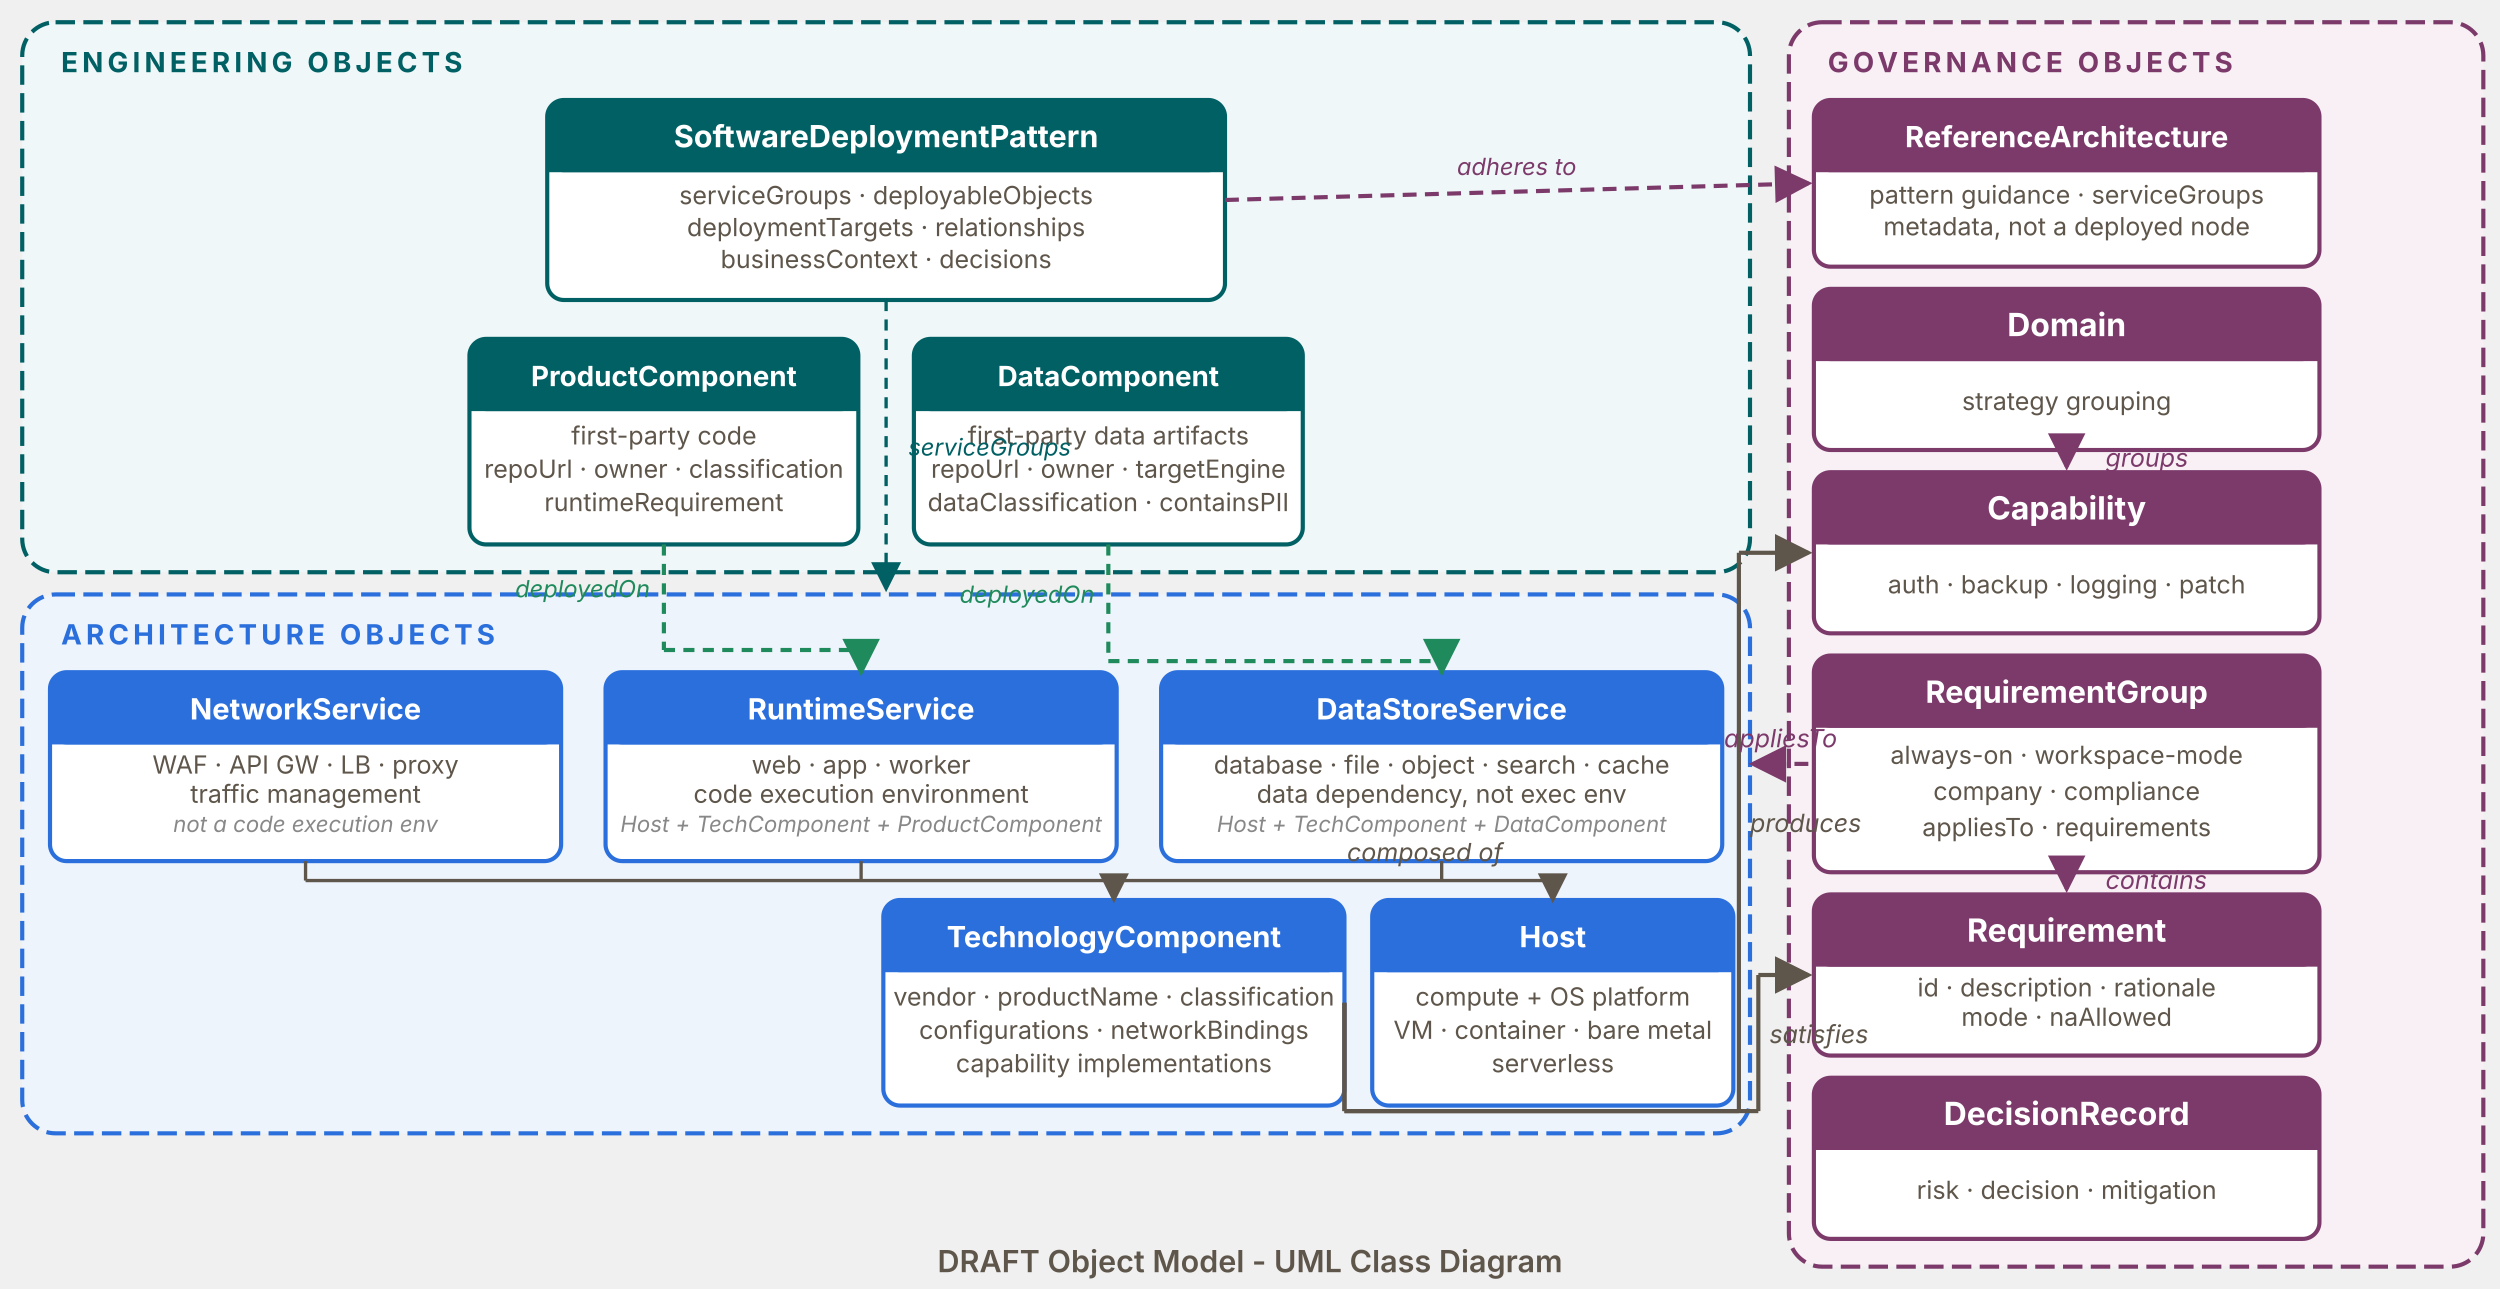
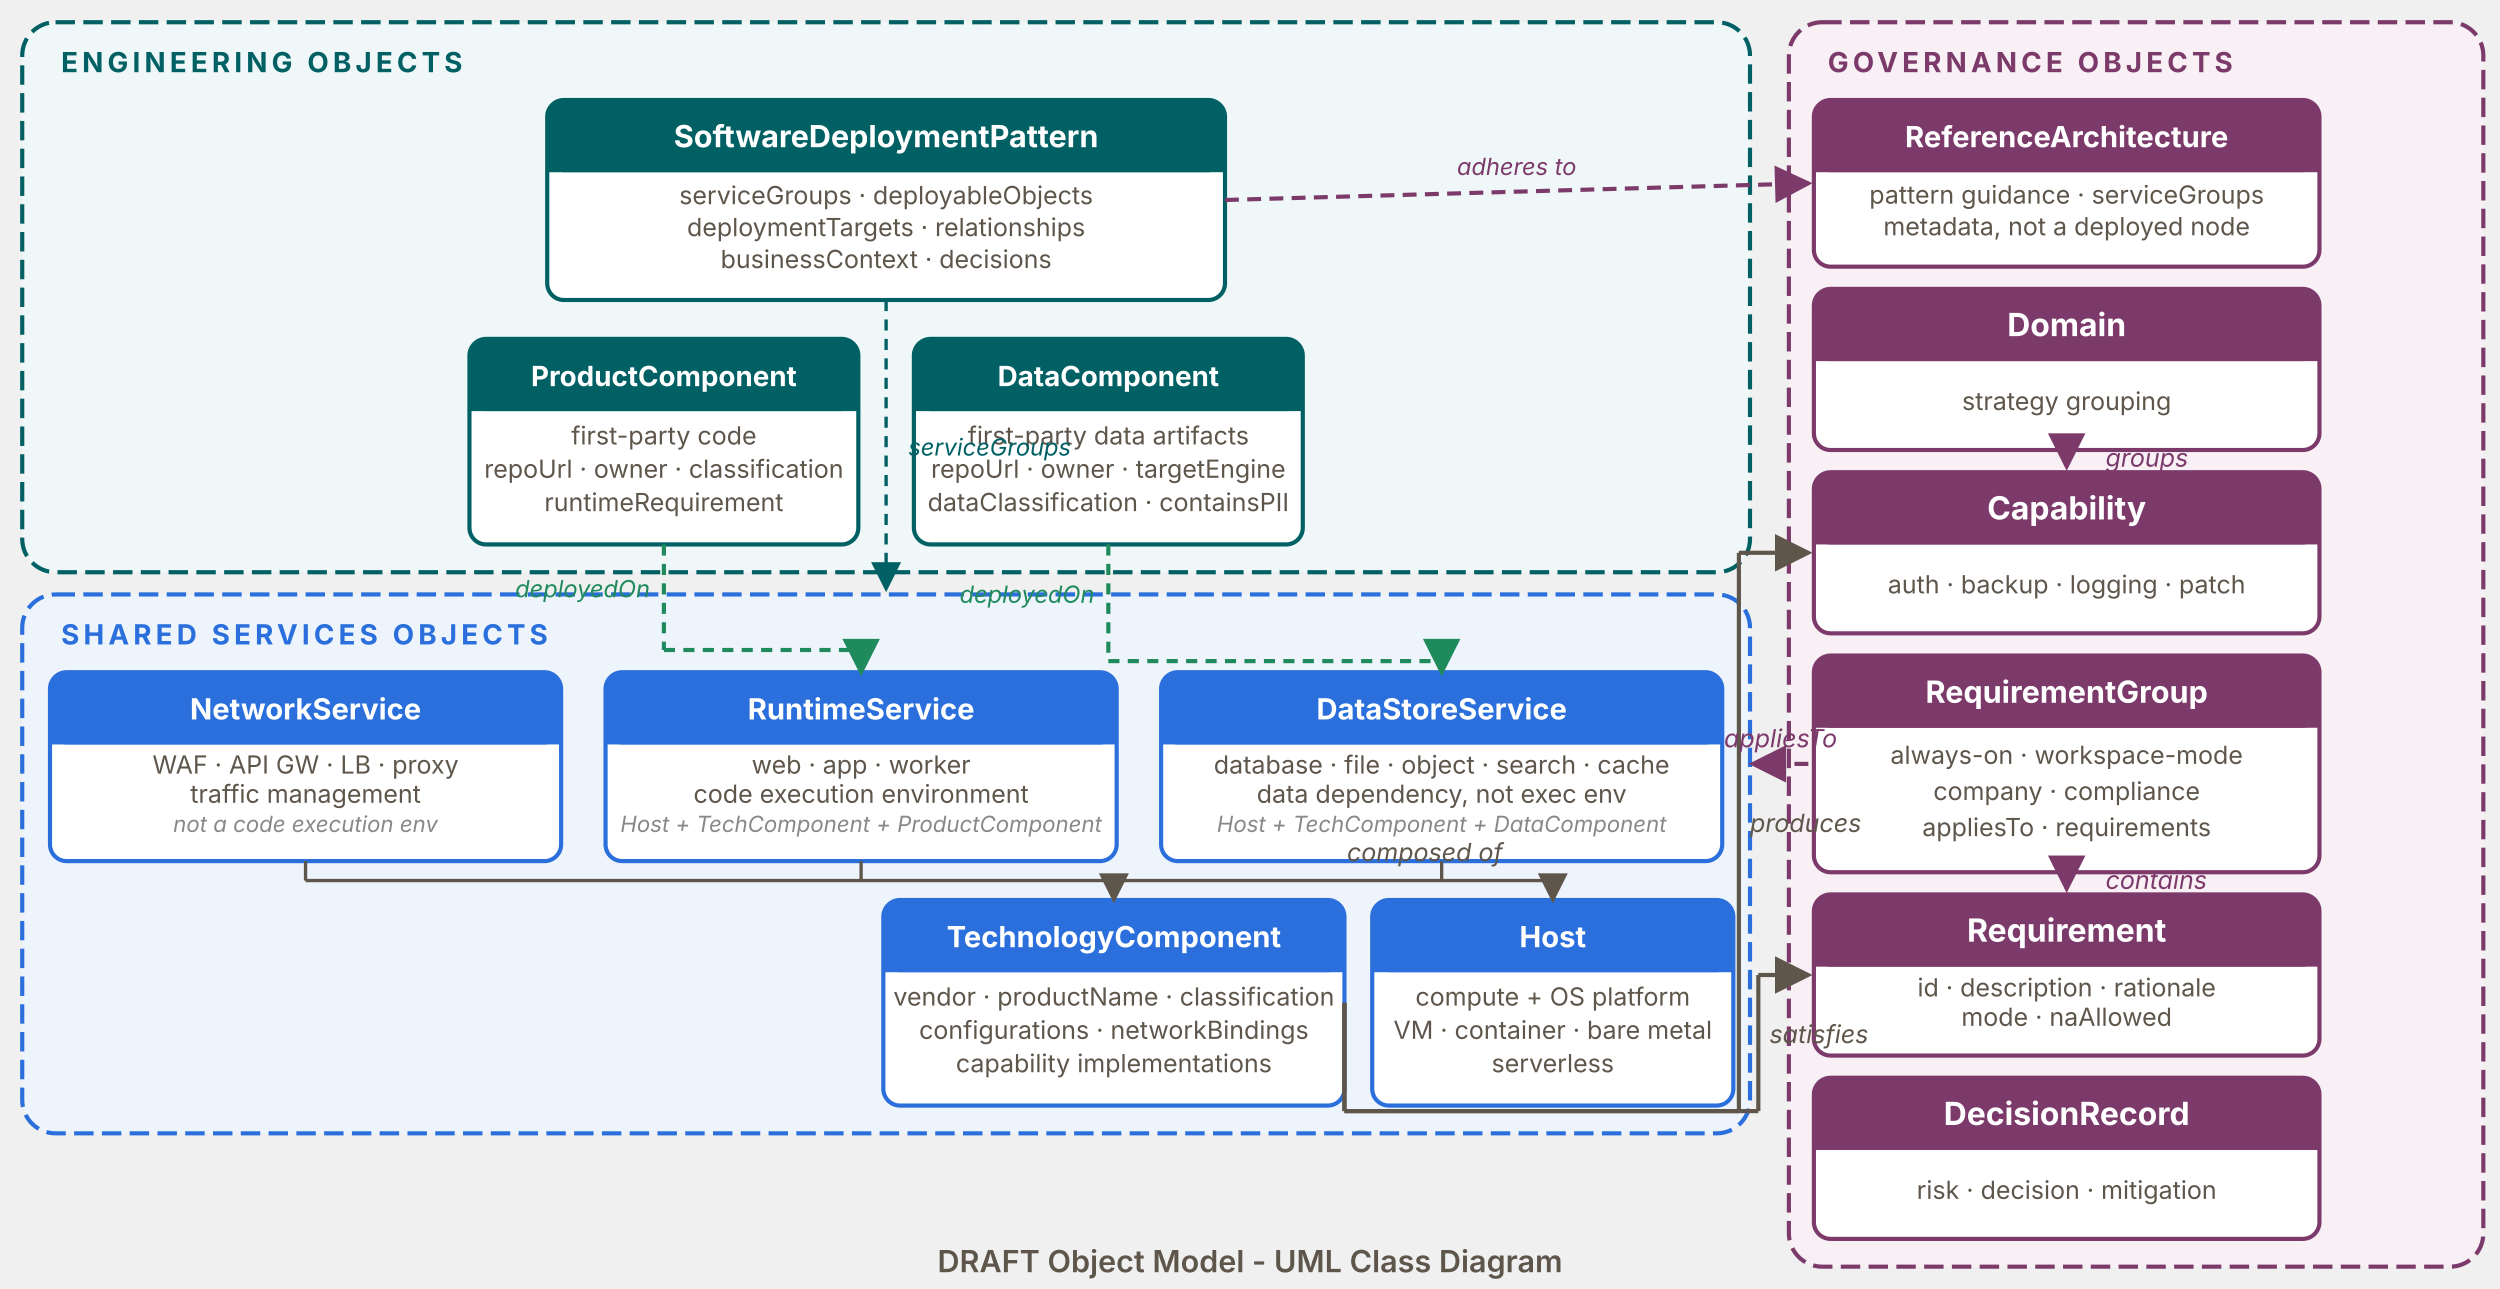
<svg xmlns="http://www.w3.org/2000/svg" viewBox="0 0 900 464" width="900" height="464" font-family="Inter, ui-sans-serif, system-ui, sans-serif">
  <defs>
    <marker id="arr" markerWidth="9" markerHeight="9" refX="8" refY="4.5" orient="auto">
      <polygon points="0 0, 9 4.5, 0 9" fill="#5f564b" />
    </marker>
    <marker id="arr-p" markerWidth="9" markerHeight="9" refX="8" refY="4.5" orient="auto">
      <polygon points="0 0, 9 4.5, 0 9" fill="#7c3a6b" />
    </marker>
    <marker id="arr-g" markerWidth="9" markerHeight="9" refX="8" refY="4.5" orient="auto">
      <polygon points="0 0, 9 4.5, 0 9" fill="#1f8a5b" />
    </marker>
    <marker id="arr-e" markerWidth="9" markerHeight="9" refX="8" refY="4.5" orient="auto">
      <polygon points="0 0, 9 4.5, 0 9" fill="#006064" />
    </marker>
  </defs>
  <rect x="8" y="8" width="622" height="198" rx="12" fill="#f0f7f8" stroke="#006064" stroke-width="1.5" stroke-dasharray="7 3" />
  <text x="22.0" y="26.0" font-size="10" fill="#006064" text-anchor="start" font-weight="700" letter-spacing="1.5">ENGINEERING OBJECTS</text>
  <rect x="8" y="214" width="622" height="194" rx="12" fill="#eef4fc" stroke="#2a6fdb" stroke-width="1.5" stroke-dasharray="7 3" />
-   <text x="22.0" y="232.0" font-size="10" fill="#2a6fdb" text-anchor="start" font-weight="700" letter-spacing="1.5">ARCHITECTURE OBJECTS</text>
+   <text x="22.0" y="232.0" font-size="10" fill="#2a6fdb" text-anchor="start" font-weight="700" letter-spacing="1.5">SHARED SERVICES OBJECTS</text>
  <rect x="644" y="8" width="250" height="448" rx="12" fill="#f8f0f5" stroke="#7c3a6b" stroke-width="1.5" stroke-dasharray="7 3" />
  <text x="658.0" y="26.0" font-size="10" fill="#7c3a6b" text-anchor="start" font-weight="700" letter-spacing="1.5">GOVERNANCE OBJECTS</text>
  <rect x="197.0" y="36.0" width="244" height="72" rx="6" fill="white" stroke="#006064" stroke-width="1.5" />
  <rect x="197.0" y="36.0" width="244" height="26" rx="6" fill="#006064" />
  <rect x="197.0" y="56.0" width="244" height="6" fill="#006064" />
  <text x="319.0" y="53.0" font-size="11" fill="white" text-anchor="middle" font-weight="700">SoftwareDeploymentPattern</text>
  <text x="319.0" y="73.5" font-size="9" fill="#5f564b" text-anchor="middle">serviceGroups · deployableObjects</text>
  <text x="319.0" y="85.0" font-size="9" fill="#5f564b" text-anchor="middle">deploymentTargets · relationships</text>
  <text x="319.0" y="96.5" font-size="9" fill="#5f564b" text-anchor="middle">businessContext · decisions</text>
  <rect x="169.0" y="122.0" width="140" height="74" rx="6" fill="white" stroke="#006064" stroke-width="1.5" />
  <rect x="169.0" y="122.0" width="140" height="26" rx="6" fill="#006064" />
  <rect x="169.0" y="142.0" width="140" height="6" fill="#006064" />
  <text x="239.0" y="139.0" font-size="10" fill="white" text-anchor="middle" font-weight="700">ProductComponent</text>
  <text x="239.0" y="160.0" font-size="9" fill="#5f564b" text-anchor="middle">first-party code</text>
  <text x="239.0" y="172.0" font-size="9" fill="#5f564b" text-anchor="middle">repoUrl · owner · classification</text>
  <text x="239.0" y="184.0" font-size="9" fill="#5f564b" text-anchor="middle">runtimeRequirement</text>
  <rect x="329.0" y="122.0" width="140" height="74" rx="6" fill="white" stroke="#006064" stroke-width="1.5" />
  <rect x="329.0" y="122.0" width="140" height="26" rx="6" fill="#006064" />
  <rect x="329.0" y="142.0" width="140" height="6" fill="#006064" />
  <text x="399.0" y="139.0" font-size="10" fill="white" text-anchor="middle" font-weight="700">DataComponent</text>
  <text x="399.0" y="160.0" font-size="9" fill="#5f564b" text-anchor="middle">first-party data artifacts</text>
  <text x="399.0" y="172.0" font-size="9" fill="#5f564b" text-anchor="middle">repoUrl · owner · targetEngine</text>
  <text x="399.0" y="184.0" font-size="9" fill="#5f564b" text-anchor="middle">dataClassification · containsPII</text>
  <rect x="18.0" y="242.0" width="184" height="68" rx="6" fill="white" stroke="#2a6fdb" stroke-width="1.5" />
  <rect x="18.0" y="242.0" width="184" height="26" rx="6" fill="#2a6fdb" />
  <rect x="18.0" y="262.0" width="184" height="6" fill="#2a6fdb" />
  <text x="110.0" y="259.0" font-size="10.5" fill="white" text-anchor="middle" font-weight="700">NetworkService</text>
  <text x="110.0" y="278.5" font-size="9" fill="#5f564b" text-anchor="middle">WAF · API GW · LB · proxy</text>
  <text x="110.0" y="289.0" font-size="9" fill="#5f564b" text-anchor="middle">traffic management</text>
  <text x="110.0" y="299.5" font-size="8" fill="#888" text-anchor="middle" font-style="italic">not a code execution env</text>
  <rect x="218.0" y="242.0" width="184" height="68" rx="6" fill="white" stroke="#2a6fdb" stroke-width="1.5" />
  <rect x="218.0" y="242.0" width="184" height="26" rx="6" fill="#2a6fdb" />
  <rect x="218.0" y="262.0" width="184" height="6" fill="#2a6fdb" />
  <text x="310.0" y="259.0" font-size="10.5" fill="white" text-anchor="middle" font-weight="700">RuntimeService</text>
  <text x="310.0" y="278.5" font-size="9" fill="#5f564b" text-anchor="middle">web · app · worker</text>
  <text x="310.0" y="289.0" font-size="9" fill="#5f564b" text-anchor="middle">code execution environment</text>
  <text x="310.0" y="299.5" font-size="8" fill="#888" text-anchor="middle" font-style="italic">Host + TechComponent + ProductComponent</text>
  <rect x="418.0" y="242.0" width="202" height="68" rx="6" fill="white" stroke="#2a6fdb" stroke-width="1.5" />
  <rect x="418.0" y="242.0" width="202" height="26" rx="6" fill="#2a6fdb" />
  <rect x="418.0" y="262.0" width="202" height="6" fill="#2a6fdb" />
  <text x="519.0" y="259.0" font-size="10.5" fill="white" text-anchor="middle" font-weight="700">DataStoreService</text>
  <text x="519.0" y="278.5" font-size="9" fill="#5f564b" text-anchor="middle">database · file · object · search · cache</text>
  <text x="519.0" y="289.0" font-size="9" fill="#5f564b" text-anchor="middle">data dependency, not exec env</text>
  <text x="519.0" y="299.5" font-size="8" fill="#888" text-anchor="middle" font-style="italic">Host + TechComponent + DataComponent</text>
  <rect x="318.0" y="324.0" width="166" height="74" rx="6" fill="white" stroke="#2a6fdb" stroke-width="1.5" />
  <rect x="318.0" y="324.0" width="166" height="26" rx="6" fill="#2a6fdb" />
  <rect x="318.0" y="344.0" width="166" height="6" fill="#2a6fdb" />
  <text x="401.0" y="341.0" font-size="10.5" fill="white" text-anchor="middle" font-weight="700">TechnologyComponent</text>
  <text x="401.0" y="362.0" font-size="9" fill="#5f564b" text-anchor="middle">vendor · productName · classification</text>
  <text x="401.0" y="374.0" font-size="9" fill="#5f564b" text-anchor="middle">configurations · networkBindings</text>
  <text x="401.0" y="386.0" font-size="9" fill="#5f564b" text-anchor="middle">capability implementations</text>
  <rect x="494.0" y="324.0" width="130" height="74" rx="6" fill="white" stroke="#2a6fdb" stroke-width="1.5" />
  <rect x="494.0" y="324.0" width="130" height="26" rx="6" fill="#2a6fdb" />
  <rect x="494.0" y="344.0" width="130" height="6" fill="#2a6fdb" />
  <text x="559.0" y="341.0" font-size="10.5" fill="white" text-anchor="middle" font-weight="700">Host</text>
  <text x="559.0" y="362.0" font-size="9" fill="#5f564b" text-anchor="middle">compute + OS platform</text>
  <text x="559.0" y="374.0" font-size="9" fill="#5f564b" text-anchor="middle">VM · container · bare metal</text>
  <text x="559.0" y="386.0" font-size="9" fill="#5f564b" text-anchor="middle">serverless</text>
  <rect x="653.0" y="36.0" width="182" height="60" rx="6" fill="white" stroke="#7c3a6b" stroke-width="1.5" />
  <rect x="653.0" y="36.0" width="182" height="26" rx="6" fill="#7c3a6b" />
  <rect x="653.0" y="56.0" width="182" height="6" fill="#7c3a6b" />
  <text x="744.0" y="53.0" font-size="10.5" fill="white" text-anchor="middle" font-weight="700">ReferenceArchitecture</text>
  <text x="744.0" y="73.3" font-size="9" fill="#5f564b" text-anchor="middle">pattern guidance · serviceGroups</text>
  <text x="744.0" y="84.7" font-size="9" fill="#5f564b" text-anchor="middle">metadata, not a deployed node</text>
  <rect x="653.0" y="104.0" width="182" height="58" rx="6" fill="white" stroke="#7c3a6b" stroke-width="1.5" />
  <rect x="653.0" y="104.0" width="182" height="26" rx="6" fill="#7c3a6b" />
  <rect x="653.0" y="124.0" width="182" height="6" fill="#7c3a6b" />
  <text x="744.0" y="121.0" font-size="11.5" fill="white" text-anchor="middle" font-weight="700">Domain</text>
  <text x="744.0" y="147.6" font-size="9" fill="#5f564b" text-anchor="middle">strategy grouping</text>
  <rect x="653.0" y="170.0" width="182" height="58" rx="6" fill="white" stroke="#7c3a6b" stroke-width="1.5" />
  <rect x="653.0" y="170.0" width="182" height="26" rx="6" fill="#7c3a6b" />
  <rect x="653.0" y="190.0" width="182" height="6" fill="#7c3a6b" />
  <text x="744.0" y="187.0" font-size="11.5" fill="white" text-anchor="middle" font-weight="700">Capability</text>
  <text x="744.0" y="213.6" font-size="9" fill="#5f564b" text-anchor="middle">auth · backup · logging · patch</text>
  <rect x="653.0" y="236.0" width="182" height="78" rx="6" fill="white" stroke="#7c3a6b" stroke-width="1.5" />
  <rect x="653.0" y="236.0" width="182" height="26" rx="6" fill="#7c3a6b" />
  <rect x="653.0" y="256.0" width="182" height="6" fill="#7c3a6b" />
  <text x="744.0" y="253.0" font-size="11" fill="white" text-anchor="middle" font-weight="700">RequirementGroup</text>
  <text x="744.0" y="275.0" font-size="9" fill="#5f564b" text-anchor="middle">always-on · workspace-mode</text>
  <text x="744.0" y="288.0" font-size="9" fill="#5f564b" text-anchor="middle">company · compliance</text>
  <text x="744.0" y="301.0" font-size="9" fill="#5f564b" text-anchor="middle">appliesTo · requirements</text>
  <rect x="653.0" y="322.0" width="182" height="58" rx="6" fill="white" stroke="#7c3a6b" stroke-width="1.5" />
  <rect x="653.0" y="322.0" width="182" height="26" rx="6" fill="#7c3a6b" />
  <rect x="653.0" y="342.0" width="182" height="6" fill="#7c3a6b" />
  <text x="744.0" y="339.0" font-size="11.5" fill="white" text-anchor="middle" font-weight="700">Requirement</text>
  <text x="744.0" y="358.7" font-size="9" fill="#5f564b" text-anchor="middle">id · description · rationale</text>
  <text x="744.0" y="369.3" font-size="9" fill="#5f564b" text-anchor="middle">mode · naAllowed</text>
  <rect x="653.0" y="388.0" width="182" height="58" rx="6" fill="white" stroke="#7c3a6b" stroke-width="1.5" />
  <rect x="653.0" y="388.0" width="182" height="26" rx="6" fill="#7c3a6b" />
  <rect x="653.0" y="408.0" width="182" height="6" fill="#7c3a6b" />
  <text x="744.0" y="405.0" font-size="11.5" fill="white" text-anchor="middle" font-weight="700">DecisionRecord</text>
  <text x="744.0" y="431.6" font-size="9" fill="#5f564b" text-anchor="middle">risk · decision · mitigation</text>
  <line x1="441.0" y1="72.0" x2="651.0" y2="66.0" stroke="#7c3a6b" stroke-width="1.5" stroke-dasharray="5 3" marker-end="url(#arr-p)" />
  <text x="546.0" y="63.0" font-size="8.5" fill="#7c3a6b" text-anchor="middle" font-style="italic">adheres to</text>
  <line x1="319.0" y1="108.0" x2="319.0" y2="212.0" stroke="#006064" stroke-width="1.2" stroke-dasharray="4 3" marker-end="url(#arr-e)" />
  <text x="327.0" y="164.0" font-size="8.5" fill="#006064" text-anchor="start" font-style="italic">serviceGroups</text>
  <line x1="239.0" y1="196.0" x2="239.0" y2="234.0" stroke="#1f8a5b" stroke-width="1.5" stroke-dasharray="4 3" />
  <line x1="239.0" y1="234.0" x2="310.0" y2="234.0" stroke="#1f8a5b" stroke-width="1.5" stroke-dasharray="4 3" />
  <line x1="310.0" y1="234.0" x2="310.0" y2="242.0" stroke="#1f8a5b" stroke-width="1.5" stroke-dasharray="4 3" marker-end="url(#arr-g)" />
  <text x="234.0" y="215.0" font-size="8.5" fill="#1f8a5b" text-anchor="end" font-style="italic">deployedOn</text>
  <line x1="399.0" y1="196.0" x2="399.0" y2="238.0" stroke="#1f8a5b" stroke-width="1.5" stroke-dasharray="4 3" />
  <line x1="399.0" y1="238.0" x2="519.0" y2="238.0" stroke="#1f8a5b" stroke-width="1.5" stroke-dasharray="4 3" />
  <line x1="519.0" y1="238.0" x2="519.0" y2="242.0" stroke="#1f8a5b" stroke-width="1.5" stroke-dasharray="4 3" marker-end="url(#arr-g)" />
  <text x="394.0" y="217.0" font-size="8.5" fill="#1f8a5b" text-anchor="end" font-style="italic">deployedOn</text>
  <line x1="110.0" y1="310.0" x2="110.0" y2="317.0" stroke="#5f564b" stroke-width="1.2" />
  <line x1="310.0" y1="310.0" x2="310.0" y2="317.0" stroke="#5f564b" stroke-width="1.2" />
  <line x1="519.0" y1="310.0" x2="519.0" y2="317.0" stroke="#5f564b" stroke-width="1.2" />
  <line x1="110.0" y1="317.0" x2="559.0" y2="317.0" stroke="#5f564b" stroke-width="1.2" />
  <line x1="401.0" y1="317.0" x2="401.0" y2="324.0" stroke="#5f564b" stroke-width="1.2" marker-end="url(#arr)" />
  <line x1="559.0" y1="317.0" x2="559.0" y2="324.0" stroke="#5f564b" stroke-width="1.2" marker-end="url(#arr)" />
  <text x="541.0" y="310.0" font-size="9" fill="#5f564b" text-anchor="end" font-style="italic">composed of</text>
  <line x1="484.0" y1="361.0" x2="484.0" y2="400.0" stroke="#5f564b" stroke-width="1.5" />
  <line x1="484.0" y1="400.0" x2="626.0" y2="400.0" stroke="#5f564b" stroke-width="1.5" />
  <line x1="626.0" y1="400.0" x2="626.0" y2="199.0" stroke="#5f564b" stroke-width="1.5" />
  <line x1="626.0" y1="199.0" x2="651.0" y2="199.0" stroke="#5f564b" stroke-width="1.5" marker-end="url(#arr)" />
  <text x="630.0" y="299.5" font-size="9" fill="#5f564b" text-anchor="start" font-style="italic">produces</text>
  <line x1="484.0" y1="361.0" x2="484.0" y2="400.0" stroke="#5f564b" stroke-width="1.5" />
  <line x1="484.0" y1="400.0" x2="633.0" y2="400.0" stroke="#5f564b" stroke-width="1.5" />
  <line x1="633.0" y1="400.0" x2="633.0" y2="351.0" stroke="#5f564b" stroke-width="1.5" />
  <line x1="633.0" y1="351.0" x2="651.0" y2="351.0" stroke="#5f564b" stroke-width="1.5" marker-end="url(#arr)" />
  <text x="637.0" y="375.5" font-size="9" fill="#5f564b" text-anchor="start" font-style="italic">satisfies</text>
  <line x1="744.0" y1="162.0" x2="744.0" y2="168.0" stroke="#7c3a6b" stroke-width="1.5" marker-end="url(#arr-p)" />
  <text x="758.0" y="168.0" font-size="9" fill="#7c3a6b" text-anchor="start" font-style="italic">groups</text>
  <line x1="744.0" y1="314.0" x2="744.0" y2="320.0" stroke="#7c3a6b" stroke-width="1.5" marker-end="url(#arr-p)" />
  <text x="758.0" y="320.0" font-size="9" fill="#7c3a6b" text-anchor="start" font-style="italic">contains</text>
  <line x1="651.0" y1="275.0" x2="631.0" y2="275.0" stroke="#7c3a6b" stroke-width="1.5" stroke-dasharray="5 3" marker-end="url(#arr-p)" />
  <text x="641.0" y="269.0" font-size="9" fill="#7c3a6b" text-anchor="middle" font-style="italic">appliesTo</text>
  <text x="450" y="458.0" font-size="11" fill="#5f564b" text-anchor="middle" font-weight="600">DRAFT Object Model - UML Class Diagram</text>
</svg>
